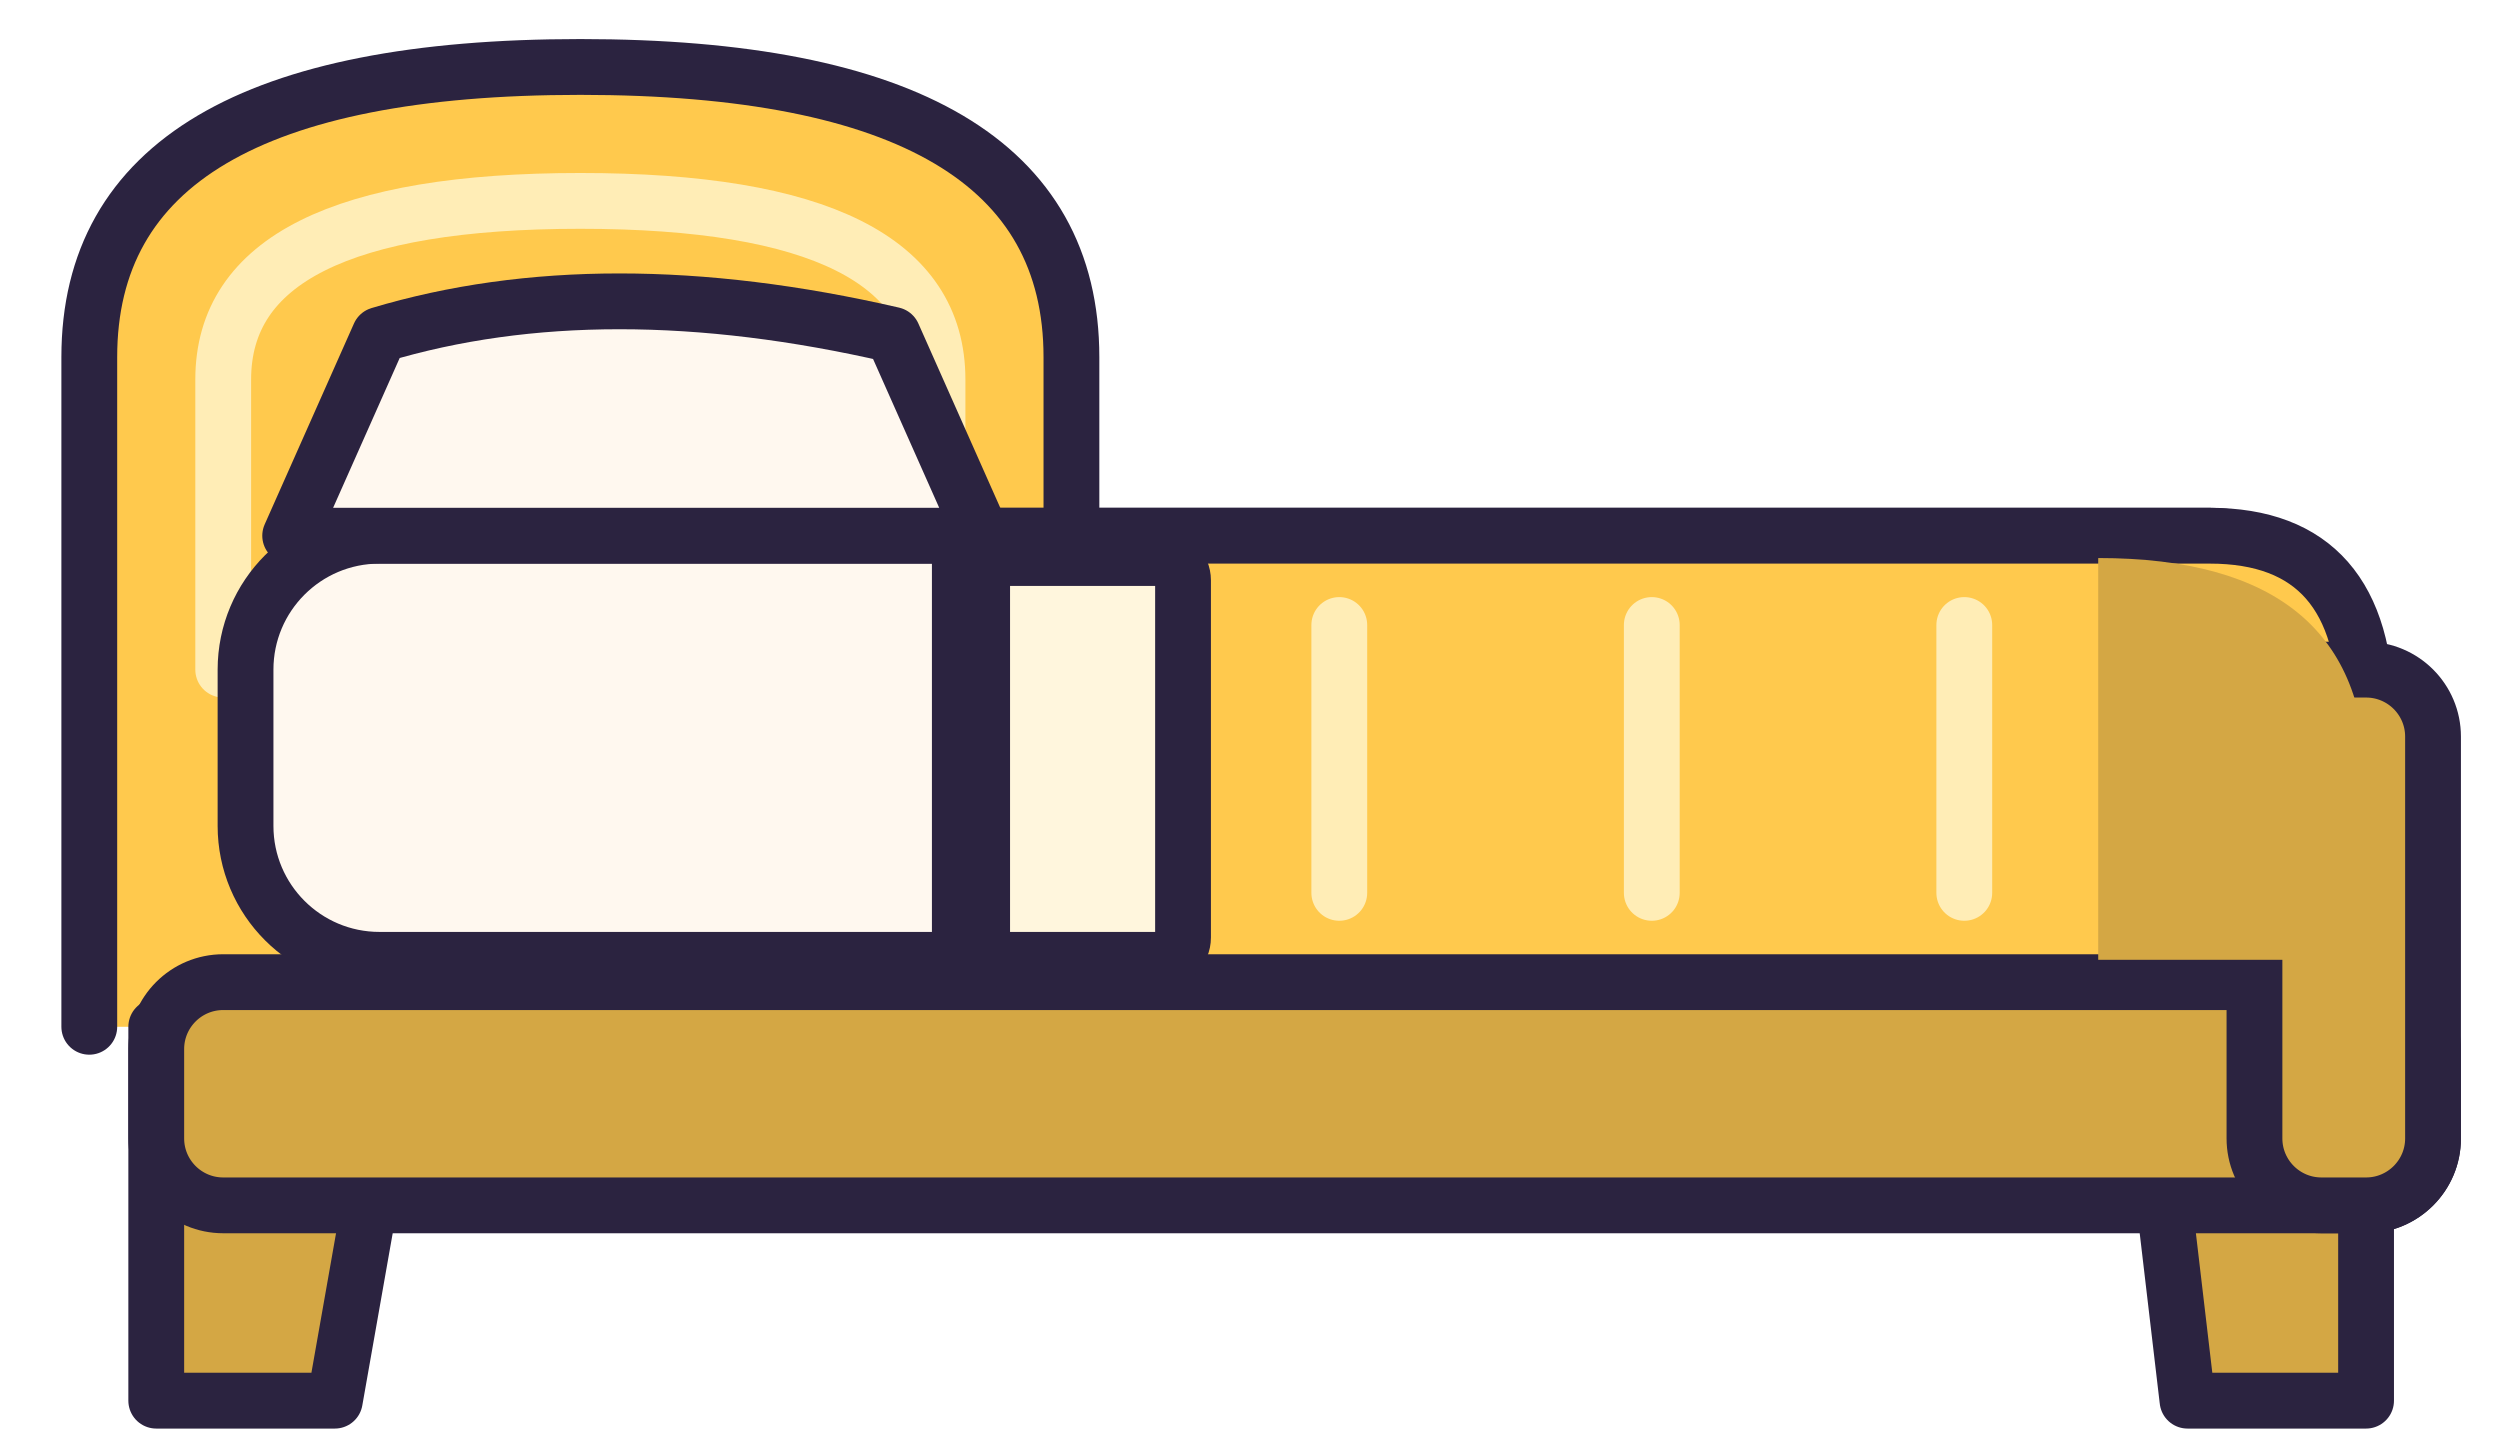
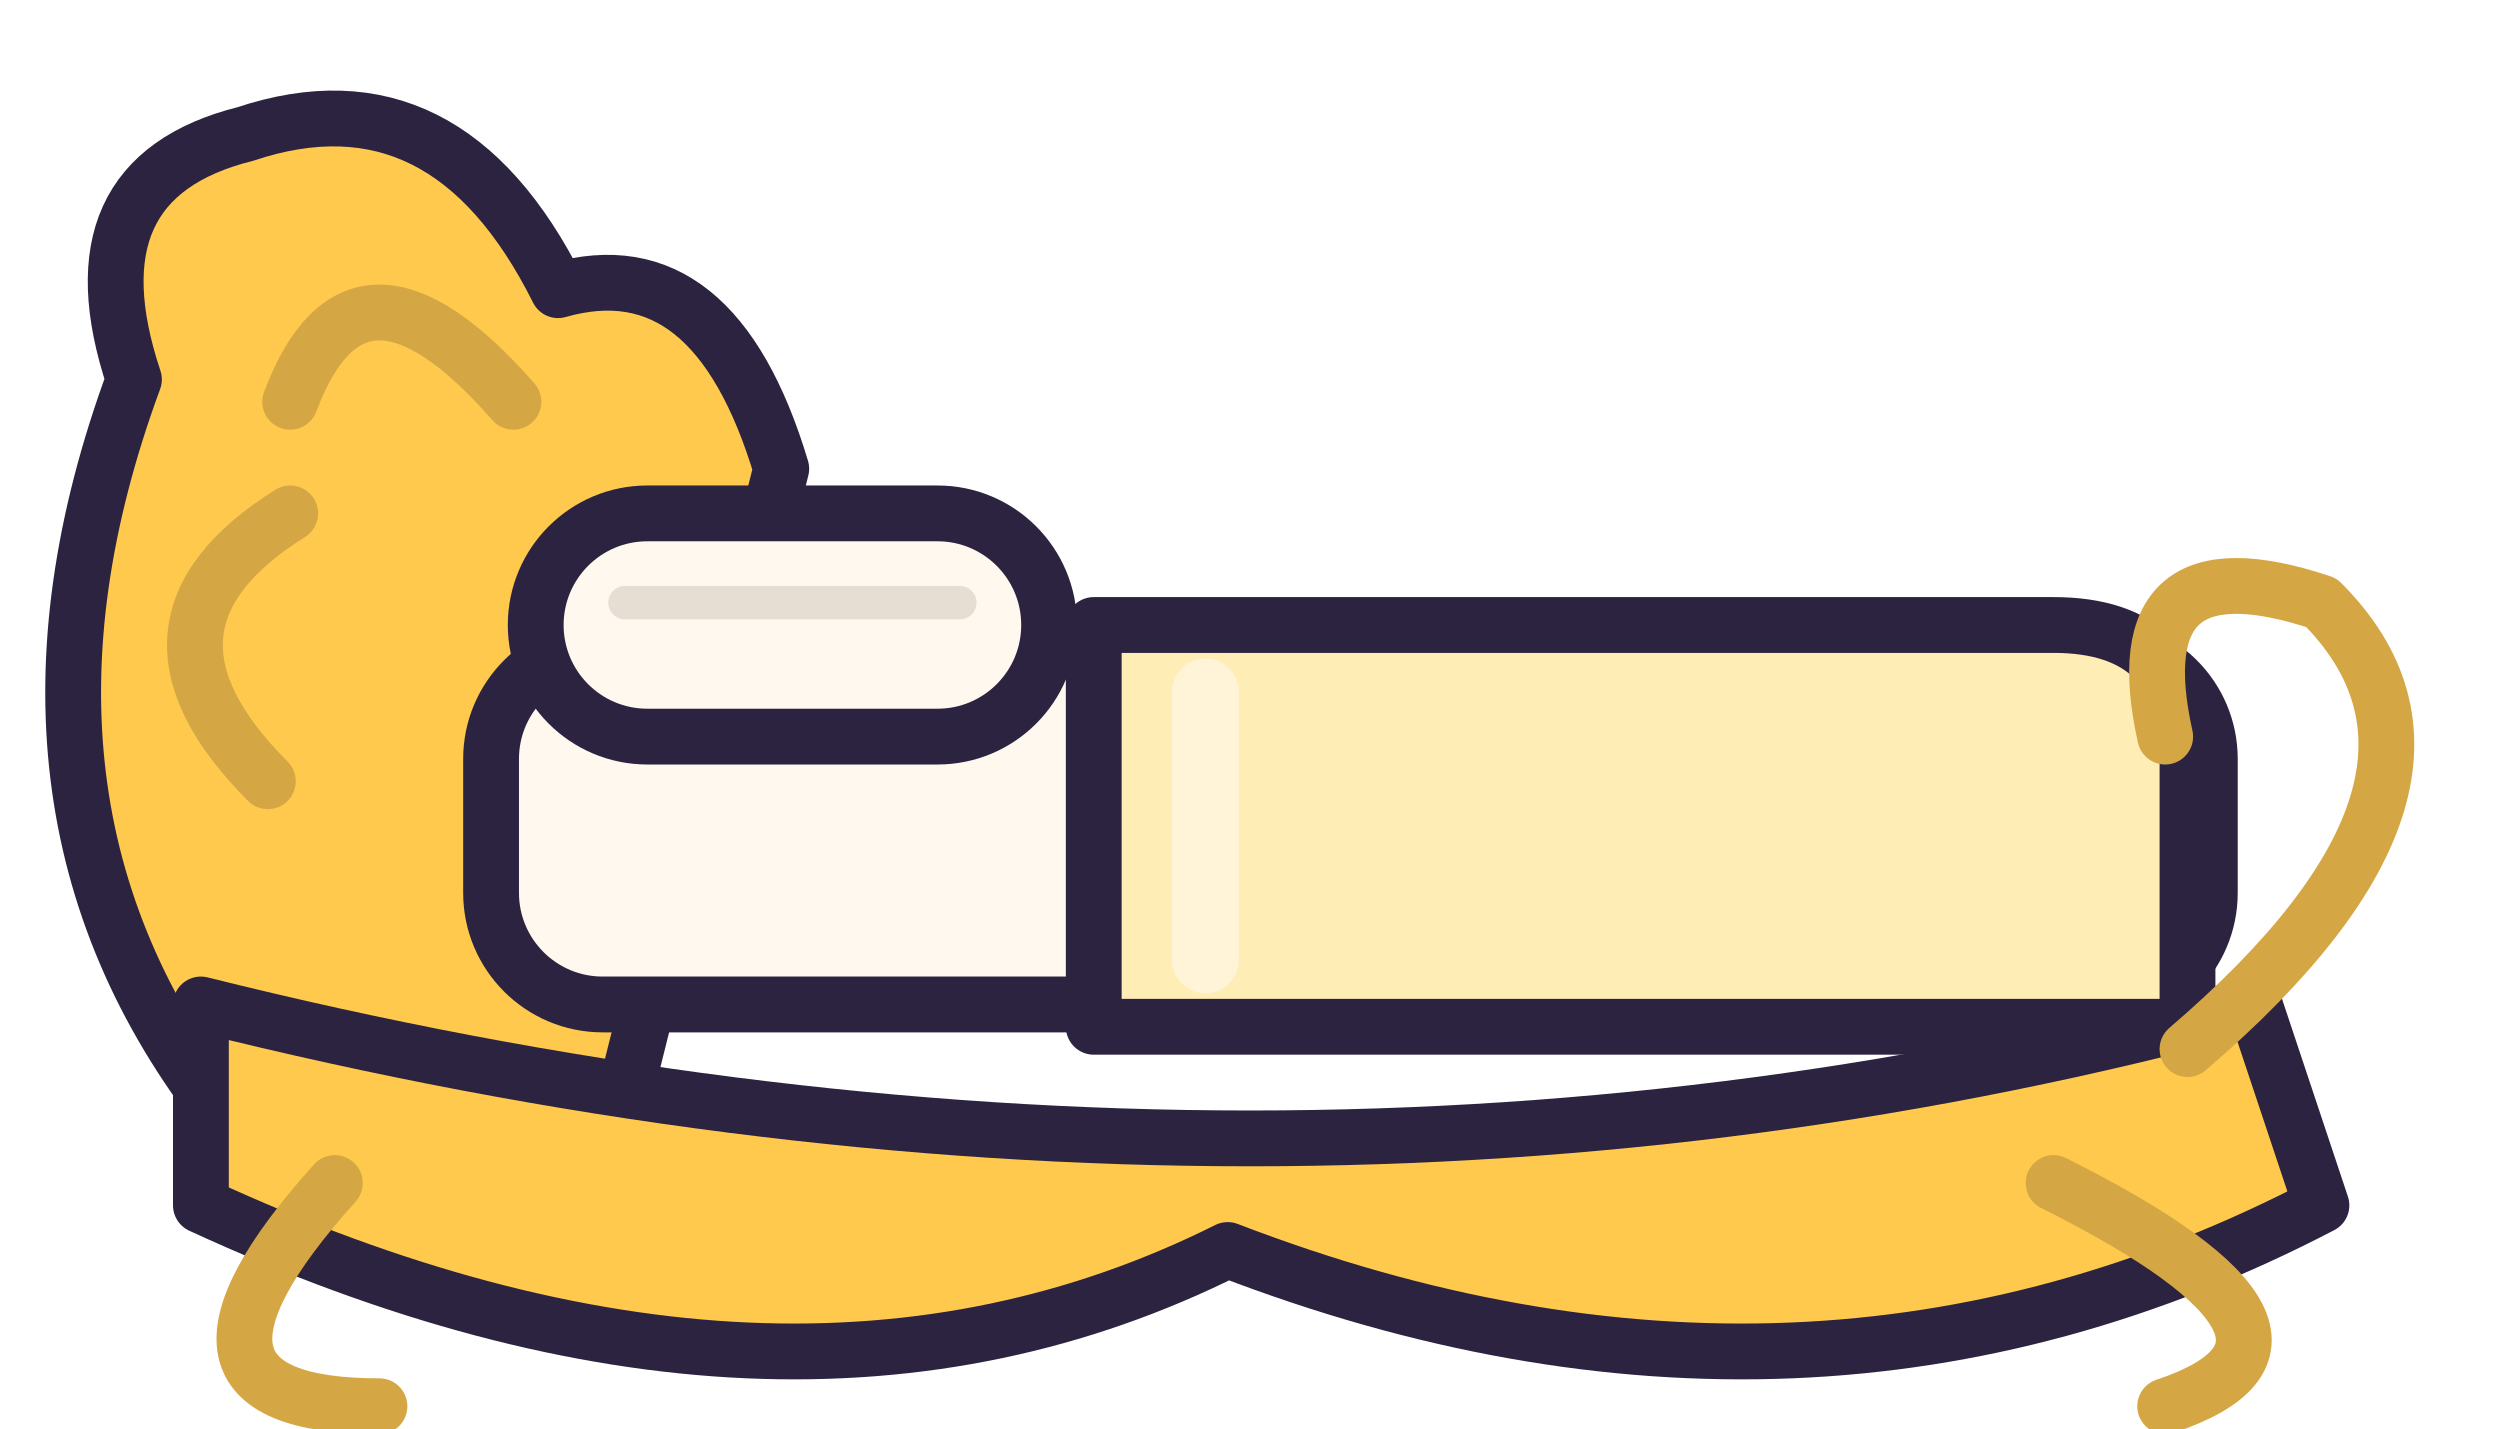
<svg xmlns="http://www.w3.org/2000/svg" width="112" height="64" viewBox="0 0 112 64">
  <g stroke="#2b2340" stroke-width="2.5" stroke-linecap="round" stroke-linejoin="round">
-     <path d="M4 46V16Q4 3 26 3t22 13v30" fill="#ffc94d" vector-effect="non-scaling-stroke" />
-     <path d="M10 30V17q0-8 16-8t16 8v13" fill="none" stroke="#ffedb6" stroke-width="2.5" vector-effect="non-scaling-stroke" />
-     <g transform="translate(26 19) scale(0.7)">
-       <path d="M0-7 5-2 0 7-5-2Z" fill="#ffedb6" vector-effect="non-scaling-stroke" />
-     </g>
-     <path d="M7 46v16.75h8l3-17m78 0 2 17h8V46" fill="#d4a744" vector-effect="non-scaling-stroke" />
-     <rect x="11" y="24" width="94" height="19" rx="6" fill="#fff8ef" vector-effect="non-scaling-stroke" />
-     <path d="M17 15q10-3 23 0l4 9H13Z" fill="#fff8ef" vector-effect="non-scaling-stroke" />
-     <path d="M43 24h56q7 0 7 8v14H43Z" fill="#ffc94d" vector-effect="non-scaling-stroke" />
-     <rect x="7" y="44" width="102" height="10" rx="3" fill="#d4a744" vector-effect="non-scaling-stroke" />
-     <rect x="101" y="30" width="8" height="24" rx="3" fill="#d4a744" vector-effect="non-scaling-stroke" />
-     <path d="M94 25q12 0 12 10v8H94Z" fill="#d4a744" stroke="none" vector-effect="non-scaling-stroke" />
-     <rect x="44" y="25" width="9" height="18" rx="1" fill="#fff6dd" vector-effect="non-scaling-stroke" />
-     <path d="M60 28v12m14-12v12m14-12v12" fill="none" stroke="#ffedb6" stroke-width="2.5" vector-effect="non-scaling-stroke" />
+     <path d="M10 50Q-1 36 6 17 3 8 11 6q9-3 14 7 7-2 10 8l-7 28Z" fill="#ffc94d" />
+     <path d="M12 35q-7-7 1-12m0-5q3-8 10 0" fill="none" stroke="#d4a744" />
+     <rect x="22" y="29" width="77" height="16" rx="5" fill="#fff8ef" />
+     <rect x="24" y="23" width="23" height="10" rx="5" fill="#fff8ef" />
+     <path d="M28 27h15" stroke="#e6ddd3" fill="none" stroke-width="1.5" />
+     <path d="M49 28h43q6 0 6 6v12H49Z" fill="#ffedb6" />
+     <path d="M54 31v12" fill="none" stroke="#fff8ef" opacity=".6" stroke-width="3" />
+     <path d="M9 45q48 12 92 0l3 9q-23 12-49 2-20 10-46-2Z" fill="#ffc94d" />
+     <path d="M15 53q-9 10 2 10m75-10q14 7 5 10M98 47q14-12 6-20-9-3-7 6" fill="none" stroke="#d4a744" stroke-width="2.5" />
  </g>
</svg>
